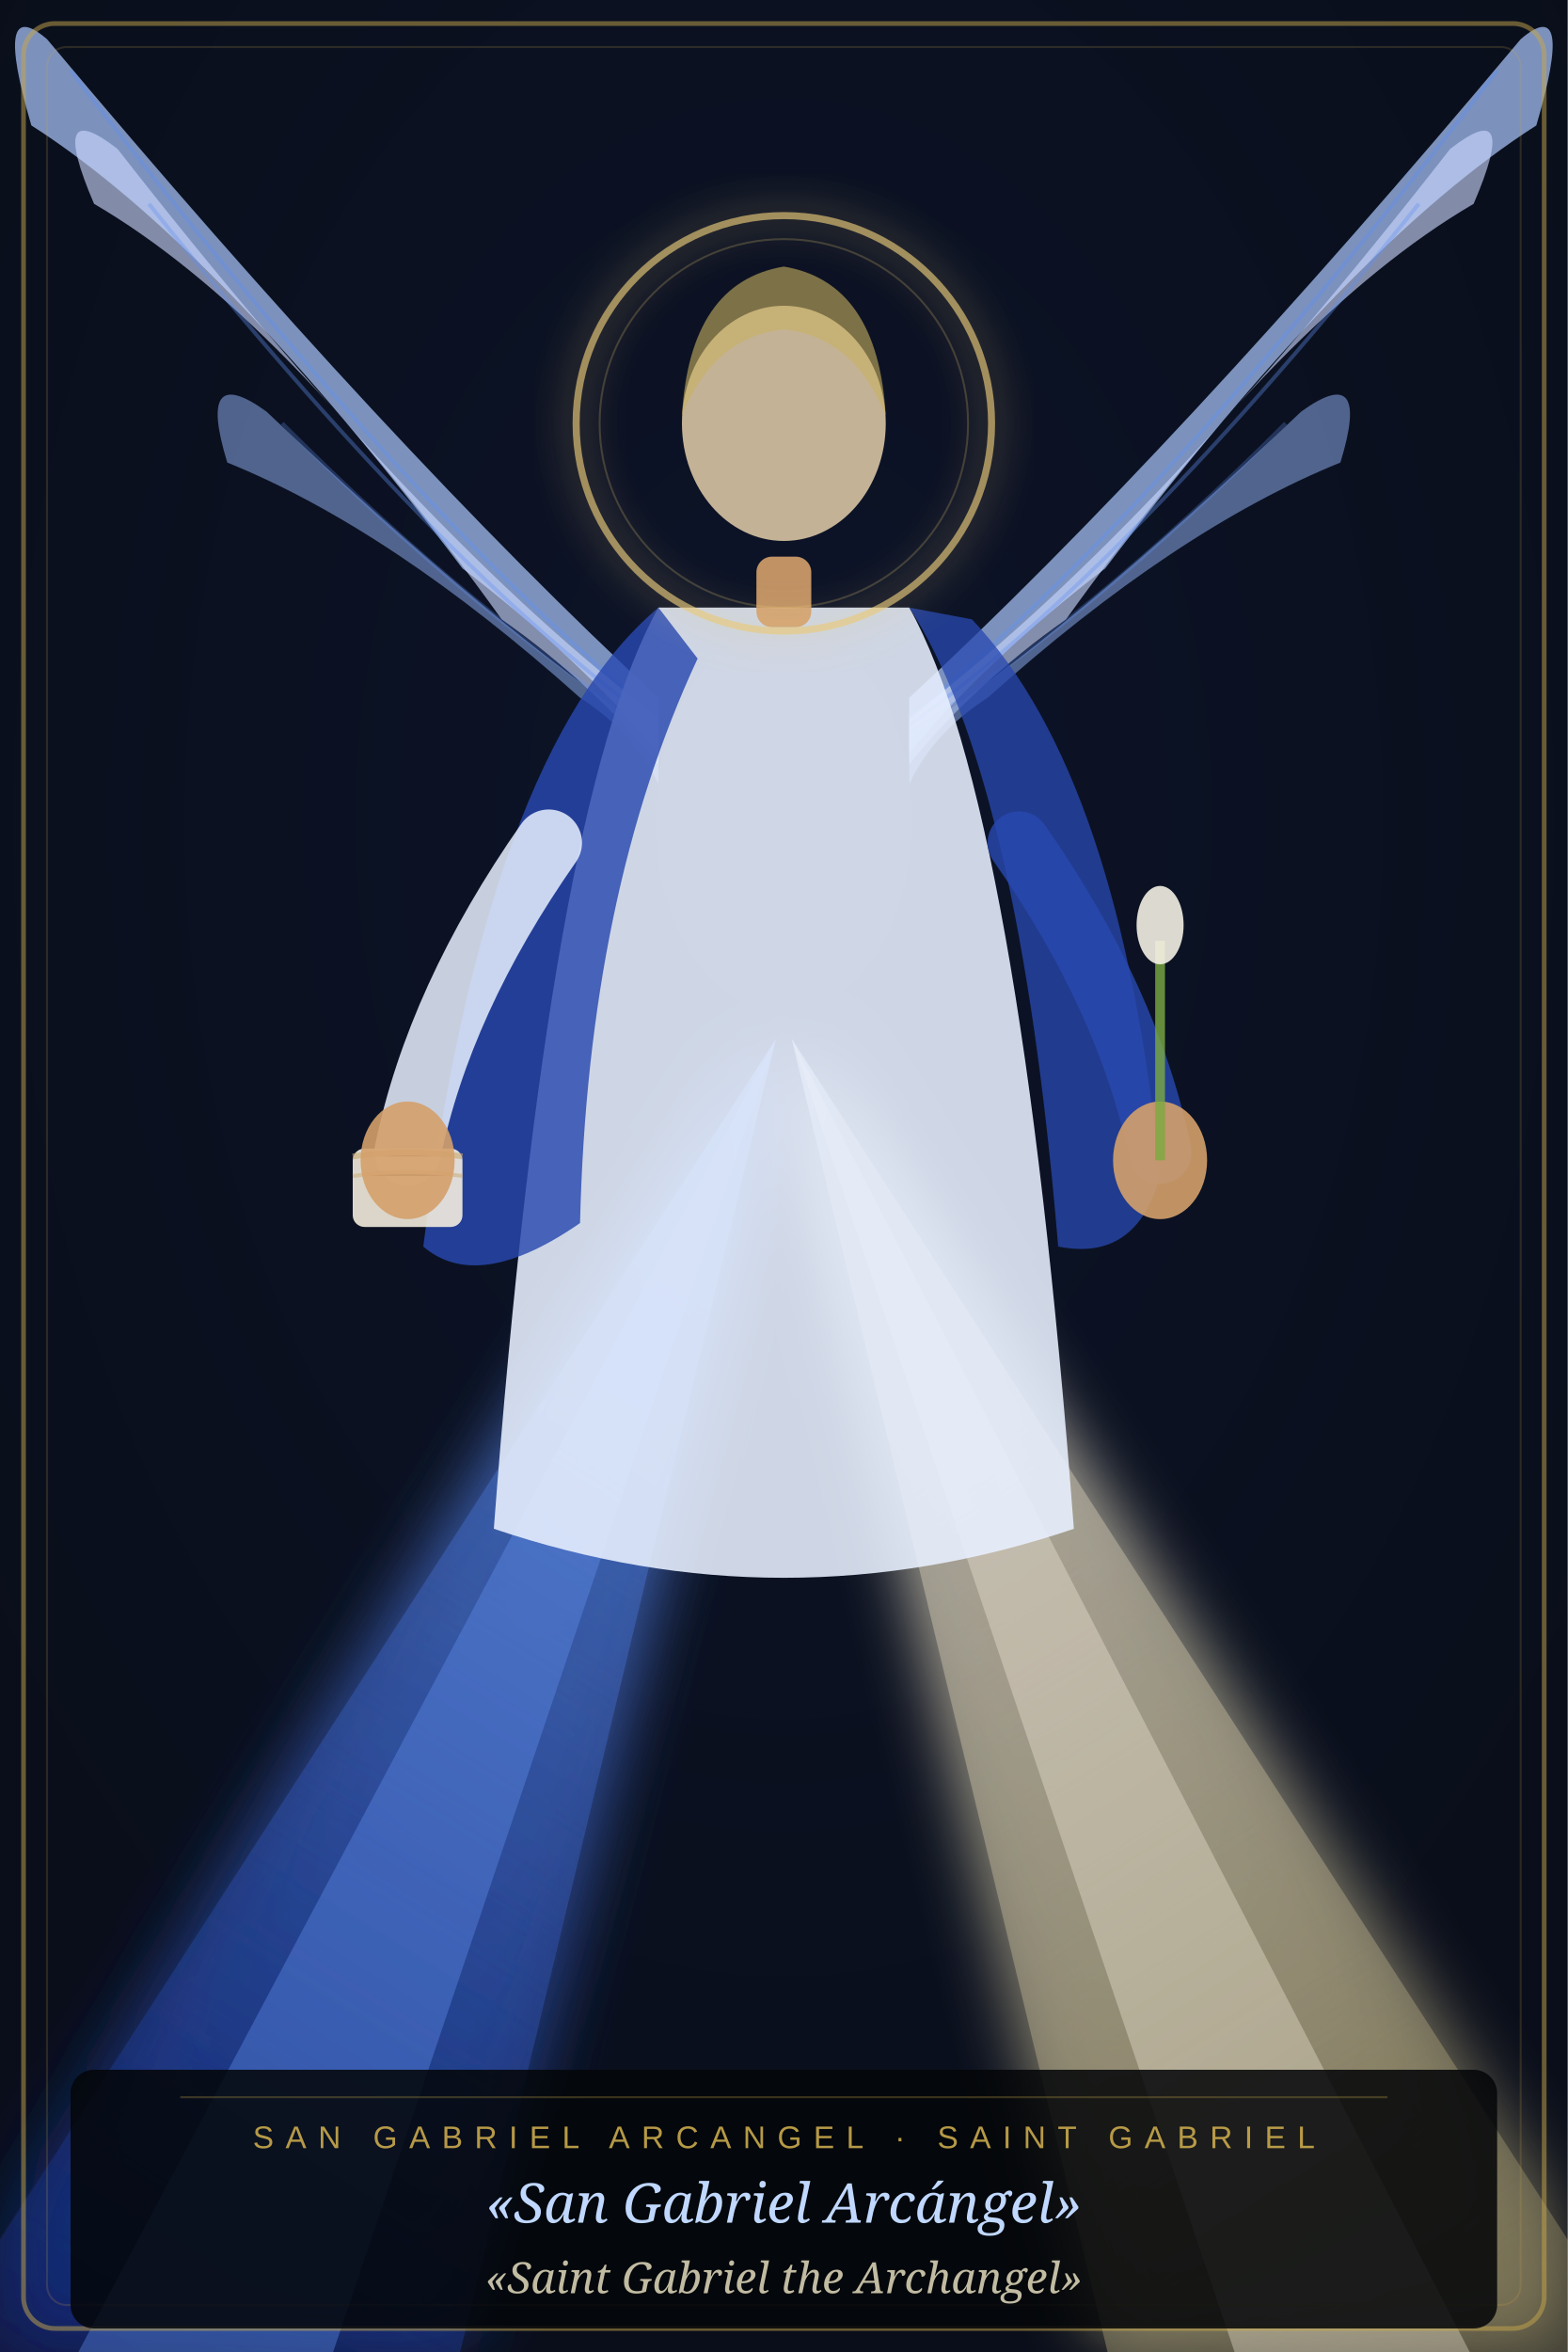
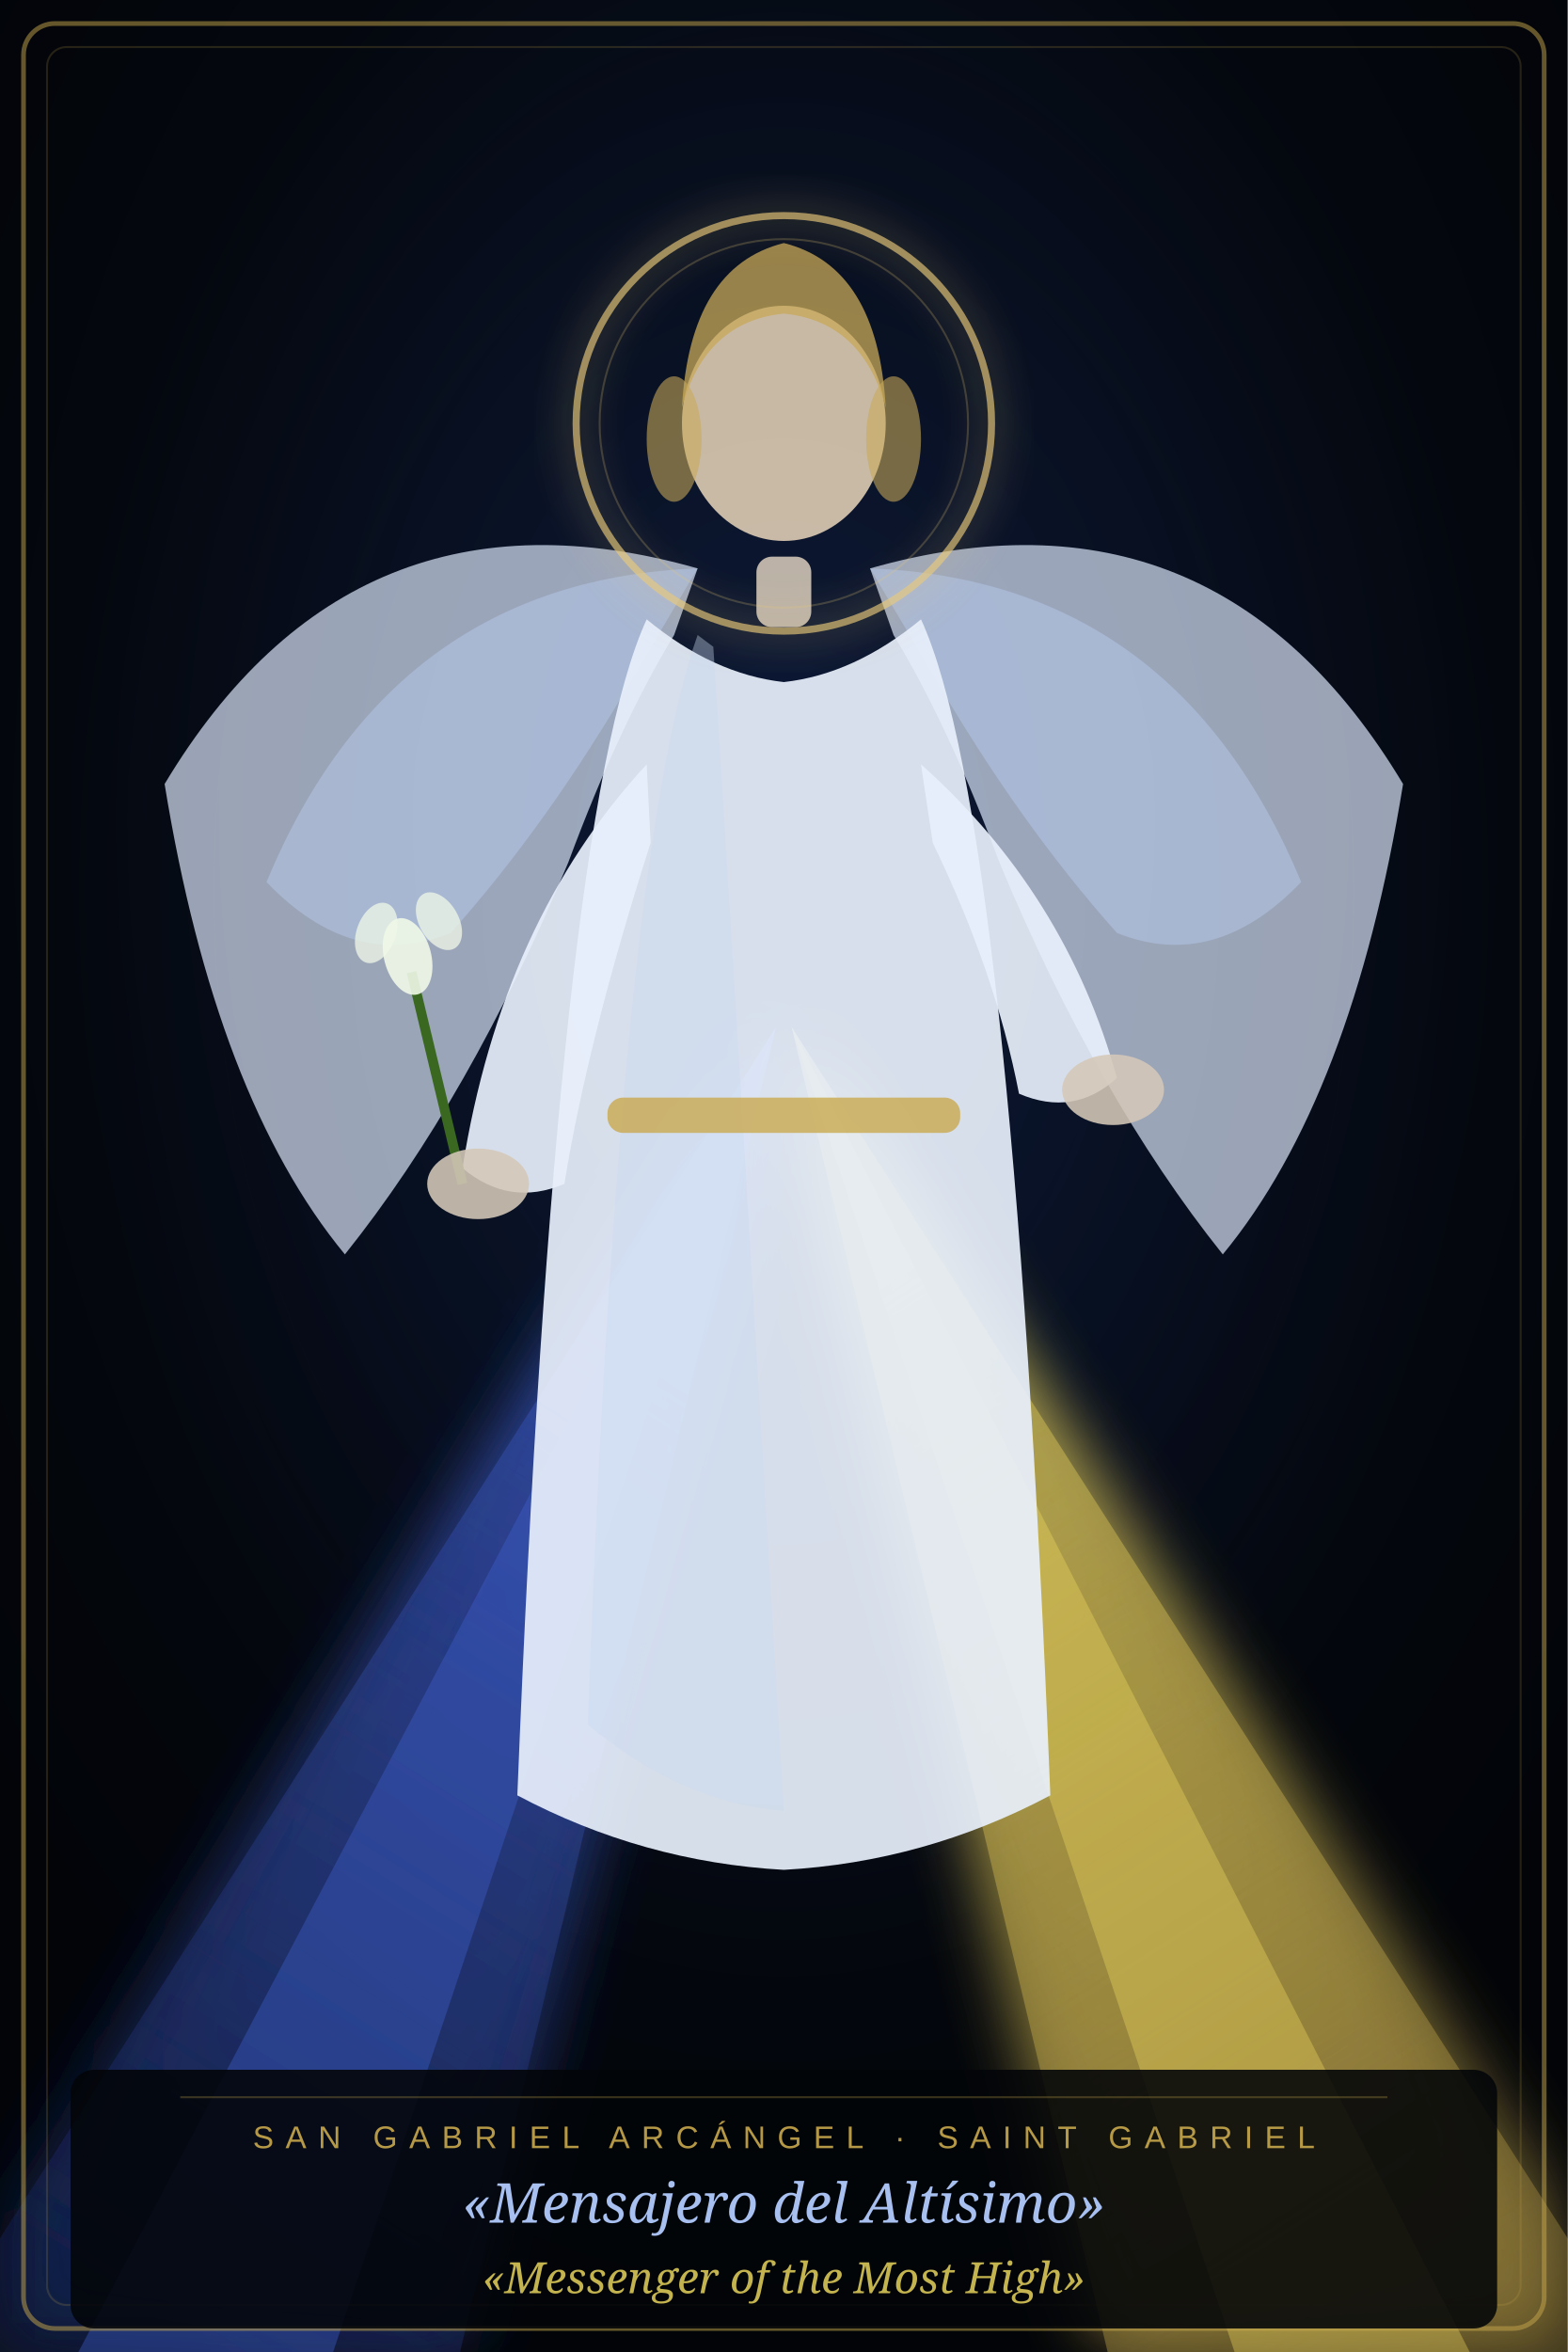
<svg xmlns="http://www.w3.org/2000/svg" viewBox="0 0 400 600">
  <defs>
-     <radialGradient id="sg-bg" cx="50%" cy="35%" r="65%">
-       <stop offset="0%" stop-color="#080c18" />
-       <stop offset="100%" stop-color="#040608" />
+     <radialGradient id="sgb-bg" cx="50%" cy="35%" r="65%">
+       <stop offset="0%" stop-color="#080e1a" />
+       <stop offset="100%" stop-color="#020408" />
    </radialGradient>
-     <linearGradient id="sg-r1" x1="50%" y1="0%" x2="10%" y2="100%">
-       <stop offset="0%" stop-color="#6090f0" stop-opacity="1" />
-       <stop offset="100%" stop-color="#1030a0" stop-opacity="0.4" />
+     <radialGradient id="sgb-atm" cx="50%" cy="38%" r="46%">
+       <stop offset="0%" stop-color="#1a3a8a" stop-opacity="0.28" />
+       <stop offset="100%" stop-color="#1a3a8a" stop-opacity="0" />
+     </radialGradient>
+     <linearGradient id="sgb-r1" x1="50%" y1="0%" x2="10%" y2="100%">
+       <stop offset="0%" stop-color="#4060d0" stop-opacity="1" />
+       <stop offset="100%" stop-color="#1a2860" stop-opacity="0.4" />
    </linearGradient>
-     <linearGradient id="sg-r2" x1="50%" y1="0%" x2="90%" y2="100%">
-       <stop offset="0%" stop-color="#f8f0e0" stop-opacity="1" />
-       <stop offset="100%" stop-color="#c8b878" stop-opacity="0.4" />
+     <linearGradient id="sgb-r2" x1="50%" y1="0%" x2="90%" y2="100%">
+       <stop offset="0%" stop-color="#f5e060" stop-opacity="1" />
+       <stop offset="100%" stop-color="#c9a84c" stop-opacity="0.4" />
    </linearGradient>
-     <filter id="sg-gl">
+     <filter id="sgb-gl">
      <feGaussianBlur stdDeviation="9" result="b" />
      <feMerge>
        <feMergeNode in="b" />
        <feMergeNode in="b" />
        <feMergeNode in="SourceGraphic" />
      </feMerge>
    </filter>
-     <filter id="sg-g2">
+     <filter id="sgb-g2">
      <feGaussianBlur stdDeviation="5" result="b" />
      <feMerge>
        <feMergeNode in="b" />
        <feMergeNode in="SourceGraphic" />
      </feMerge>
    </filter>
  </defs>
-   <rect width="400" height="600" fill="url(#sg-bg)" />
-   <rect width="400" height="600" fill="#3050a0" opacity="0.12" />
-   <polygon points="198,265 -25,610 115,610" fill="url(#sg-r1)" filter="url(#sg-gl)" opacity="0.72" />
-   <polygon points="198,265 20,600  85,600" fill="#6090f0" opacity="0.38" />
-   <polygon points="202,265 425,610 285,610" fill="url(#sg-r2)" filter="url(#sg-gl)" opacity="0.68" />
-   <polygon points="202,265 375,600 315,600" fill="#f8f0e0" opacity="0.34" />
-   <path d="M168,178 Q100,115 12,10 Q-2,-2 8,32 Q55,62 118,145 Q148,168 168,192 Z" fill="#a8c4f8" opacity="0.72" />
-   <path d="M168,183 Q108,138 30,38 Q12,24 24,52 Q72,80 128,158 Q152,175 168,195 Z" fill="#ccd8ff" opacity="0.62" />
-   <path d="M168,188 Q128,162 68,105 Q50,92 58,118 Q100,135 148,178 Q162,187 168,200 Z" fill="#88a8e8" opacity="0.55" />
-   <path d="M168,183 Q105,132 18,18" stroke="#6090f0" stroke-width="1.0" fill="none" opacity="0.42" />
-   <path d="M168,185 Q112,145 38,52" stroke="#6090f0" stroke-width="1.0" fill="none" opacity="0.36" />
-   <path d="M168,187 Q122,158 72,108" stroke="#6090f0" stroke-width="1.0" fill="none" opacity="0.28" />
-   <path d="M232,178 Q300,115 388,10 Q402,-2 392,32 Q345,62 282,145 Q252,168 232,192 Z" fill="#a8c4f8" opacity="0.72" />
-   <path d="M232,183 Q292,138 370,38 Q388,24 376,52 Q328,80 272,158 Q248,175 232,195 Z" fill="#ccd8ff" opacity="0.62" />
-   <path d="M232,188 Q272,162 332,105 Q350,92 342,118 Q300,135 252,178 Q238,187 232,200 Z" fill="#88a8e8" opacity="0.55" />
-   <path d="M232,183 Q295,132 382,18" stroke="#6090f0" stroke-width="1.0" fill="none" opacity="0.42" />
-   <path d="M232,185 Q288,145 362,52" stroke="#6090f0" stroke-width="1.0" fill="none" opacity="0.36" />
-   <path d="M232,187 Q278,158 328,108" stroke="#6090f0" stroke-width="1.0" fill="none" opacity="0.28" />
-   <path d="M168,155 Q140,205 126,390 Q200,415 274,390 Q260,205 232,155 Z" fill="#e8f0ff" opacity="0.88" />
-   <path d="M168,155 Q124,192 108,318 Q122,330 148,312 Q150,228 178,168 Z" fill="#2848b0" opacity="0.82" />
-   <path d="M232,155 Q260,198 270,318 Q290,322 296,300 Q286,198 248,158 Z" fill="#2848b0" opacity="0.76" />
-   <path d="M140,215 Q112,255 104,294" stroke="#e8f0ff" stroke-width="17" fill="none" stroke-linecap="round" opacity="0.85" />
-   <path d="M260,215 Q288,255 296,294" stroke="#2848b0" stroke-width="16" fill="none" stroke-linecap="round" opacity="0.8" />
-   <rect x="90" y="293" width="28" height="20" rx="3" fill="#f8f0e0" opacity="0.88" />
-   <path d="M90,295 Q104,293 118,295" stroke="#c8a870" stroke-width="1.5" opacity="0.6" />
-   <path d="M90,300 Q104,298 118,300" stroke="#c8a870" stroke-width="1" opacity="0.5" />
-   <ellipse cx="104" cy="296" rx="12" ry="15" fill="#d4a06a" opacity="0.9" />
-   <ellipse cx="296" cy="296" rx="12" ry="15" fill="#d4a06a" opacity="0.9" />
-   <line x1="296" y1="296" x2="296" y2="240" stroke="#7aaa40" stroke-width="2.5" opacity="0.8" />
-   <ellipse cx="296" cy="236" rx="6" ry="10" fill="#f8f4e8" opacity="0.88" />
-   <rect x="193" y="142" width="14" height="18" rx="4" fill="#d4a06a" opacity="0.9" />
-   <ellipse cx="200" cy="108" rx="26" ry="30" fill="#d4c0a0" opacity="0.92" />
-   <path d="M174,106 Q176,72 200,68 Q224,72 226,106 Q218,86 200,84 Q182,86 174,106 Z" fill="#c8b060" opacity="0.6" />
-   <circle cx="200" cy="108" r="53" fill="none" stroke="#e8c97a" stroke-width="1.8" stroke-opacity="0.65" filter="url(#sg-g2)" />
+   <rect width="400" height="600" fill="url(#sgb-bg)" />
+   <rect width="400" height="600" fill="url(#sgb-atm)" />
+   <polygon points="198,262 -25,610 115,610" fill="url(#sgb-r1)" filter="url(#sgb-gl)" opacity="0.75" />
+   <polygon points="198,262 20,600  85,600" fill="#4060d0" opacity="0.38" />
+   <polygon points="202,262 425,610 285,610" fill="url(#sgb-r2)" filter="url(#sgb-gl)" opacity="0.72" />
+   <polygon points="202,262 375,600 315,600" fill="#f5e060" opacity="0.34" />
+   <path d="M178,145 Q90,120 42,200 Q55,280 88,320 Q120,280 145,220 Q158,185 172,162 Z" fill="#d8e4f8" opacity="0.70" />
+   <path d="M178,145 Q100,148 68,225 Q90,248 115,238 Q140,210 162,172 Z" fill="#b8ccf0" opacity="0.45" />
+   <path d="M222,145 Q310,120 358,200 Q345,280 312,320 Q280,280 255,220 Q242,185 228,162 Z" fill="#d8e4f8" opacity="0.70" />
+   <path d="M222,145 Q300,148 332,225 Q310,248 285,238 Q260,210 238,172 Z" fill="#b8ccf0" opacity="0.45" />
+   <path d="M165,158 Q142,208 132,458 Q164,475 200,477 Q236,475 268,458 Q258,208 235,158 Q218,172 200,174 Q182,172 165,158 Z" fill="#e8f0fc" opacity="0.92" />
+   <path d="M178,162 Q158,218 150,440 Q174,460 200,462 Q186,225 182,165 Z" fill="#c8d8f0" opacity="0.38" />
+   <rect x="155" y="280" width="90" height="9" rx="4" fill="#c9a84c" opacity="0.78" />
+   <path d="M165,195 Q128,235 118,298 Q130,308 144,302 Q150,265 166,215 Z" fill="#e8f0fc" opacity="0.92" />
+   <line x1="118" y1="302" x2="105" y2="248" stroke="#3a6820" stroke-width="2.5" />
+   <ellipse cx="104" cy="244" rx="6" ry="10" fill="#f0f8e8" opacity="0.90" transform="rotate(-15,104,244)" />
+   <ellipse cx="96" cy="238" rx="5" ry="8" fill="#f0f8e8" opacity="0.75" transform="rotate(20,96,238)" />
+   <ellipse cx="112" cy="235" rx="5" ry="8" fill="#f0f8e8" opacity="0.75" transform="rotate(-30,112,235)" />
+   <path d="M235,195 Q272,228 285,275 Q274,285 260,279 Q254,248 238,215 Z" fill="#e8f0fc" opacity="0.92" />
+   <ellipse cx="284" cy="278" rx="13" ry="9" fill="#d4c8b8" opacity="0.88" />
+   <ellipse cx="122" cy="302" rx="13" ry="9" fill="#d4c8b8" opacity="0.88" />
+   <rect x="193" y="142" width="14" height="18" rx="4" fill="#d4c8b8" opacity="0.88" />
+   <ellipse cx="200" cy="108" rx="26" ry="30" fill="#d8c8b0" opacity="0.92" />
+   <path d="M174,104 Q176,68 200,62 Q224,68 226,104 Q220,82 200,80 Q180,82 174,104 Z" fill="#c8a858" opacity="0.75" />
+   <ellipse cx="172" cy="112" rx="7" ry="16" fill="#c8a858" opacity="0.58" />
+   <ellipse cx="228" cy="112" rx="7" ry="16" fill="#c8a858" opacity="0.58" />
+   <circle cx="200" cy="108" r="53" fill="none" stroke="#e8c97a" stroke-width="1.8" stroke-opacity="0.65" filter="url(#sgb-g2)" />
  <circle cx="200" cy="108" r="47" fill="none" stroke="#e8c97a" stroke-width="0.5" stroke-opacity="0.22" />
  <rect x="6" y="6" width="388" height="588" rx="8" fill="none" stroke="#c9a84c" stroke-width="1.2" stroke-opacity="0.5" />
  <rect x="12" y="12" width="376" height="576" rx="5" fill="none" stroke="#c9a84c" stroke-width="0.5" stroke-opacity="0.18" />
-   <rect x="18" y="528" width="364" height="66" rx="6" fill="#040608" opacity="0.86" />
+   <rect x="18" y="528" width="364" height="66" rx="6" fill="#020408" opacity="0.88" />
  <line x1="46" y1="535" x2="354" y2="535" stroke="#c9a84c" stroke-width="0.5" stroke-opacity="0.28" />
-   <text x="200" y="548" text-anchor="middle" font-family="Arial,sans-serif" font-size="8" fill="#c9a84c" letter-spacing="3" opacity="0.9">SAN GABRIEL ARCANGEL  ·  SAINT GABRIEL</text>
-   <text x="200" y="567" text-anchor="middle" font-family="Georgia,serif" font-size="14" fill="#c0d8ff" font-style="italic">«San Gabriel Arcángel»</text>
-   <text x="200" y="585" text-anchor="middle" font-family="Georgia,serif" font-size="11" fill="#f0e8c8" font-style="italic" opacity="0.8">«Saint Gabriel the Archangel»</text>
+   <text x="200" y="548" text-anchor="middle" font-family="Arial,sans-serif" font-size="8" fill="#c9a84c" letter-spacing="3" opacity="0.9">SAN GABRIEL ARCÁNGEL · SAINT GABRIEL</text>
+   <text x="200" y="567" text-anchor="middle" font-family="Georgia,serif" font-size="14" fill="#a8c0f0" font-style="italic">«Mensajero del Altísimo»</text>
+   <text x="200" y="585" text-anchor="middle" font-family="Georgia,serif" font-size="11" fill="#f5e060" font-style="italic" opacity="0.8">«Messenger of the Most High»</text>
</svg>
